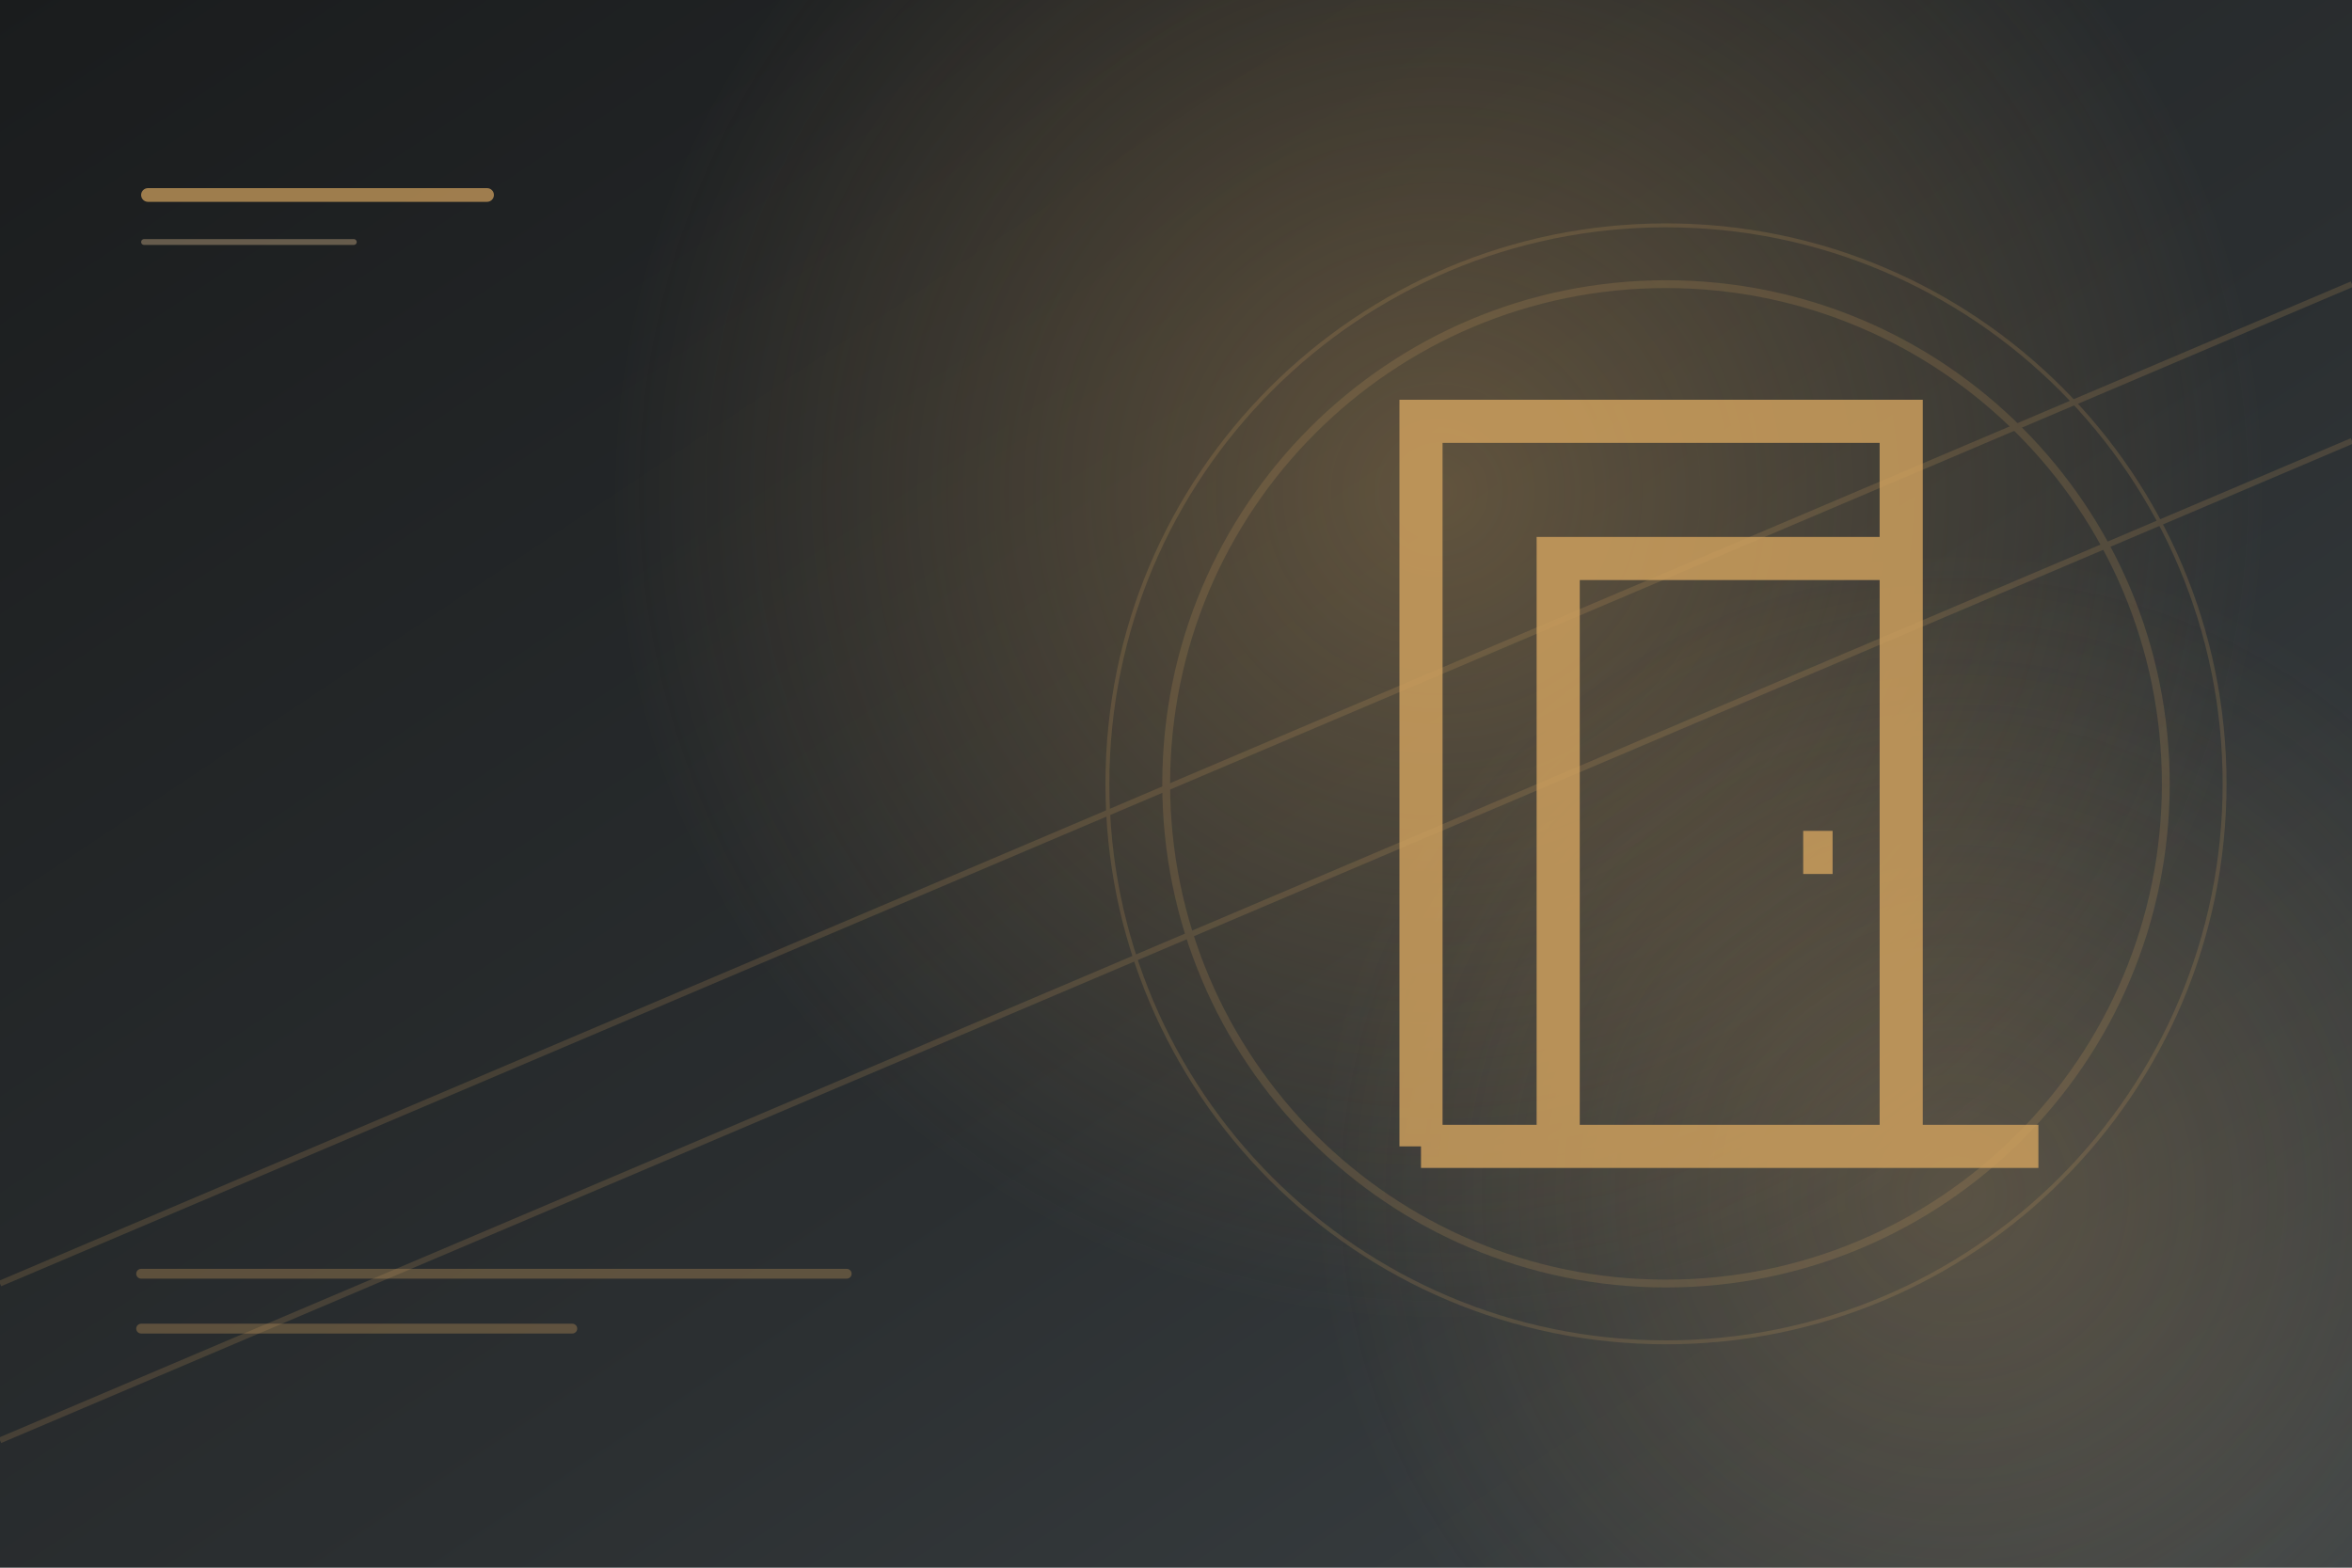
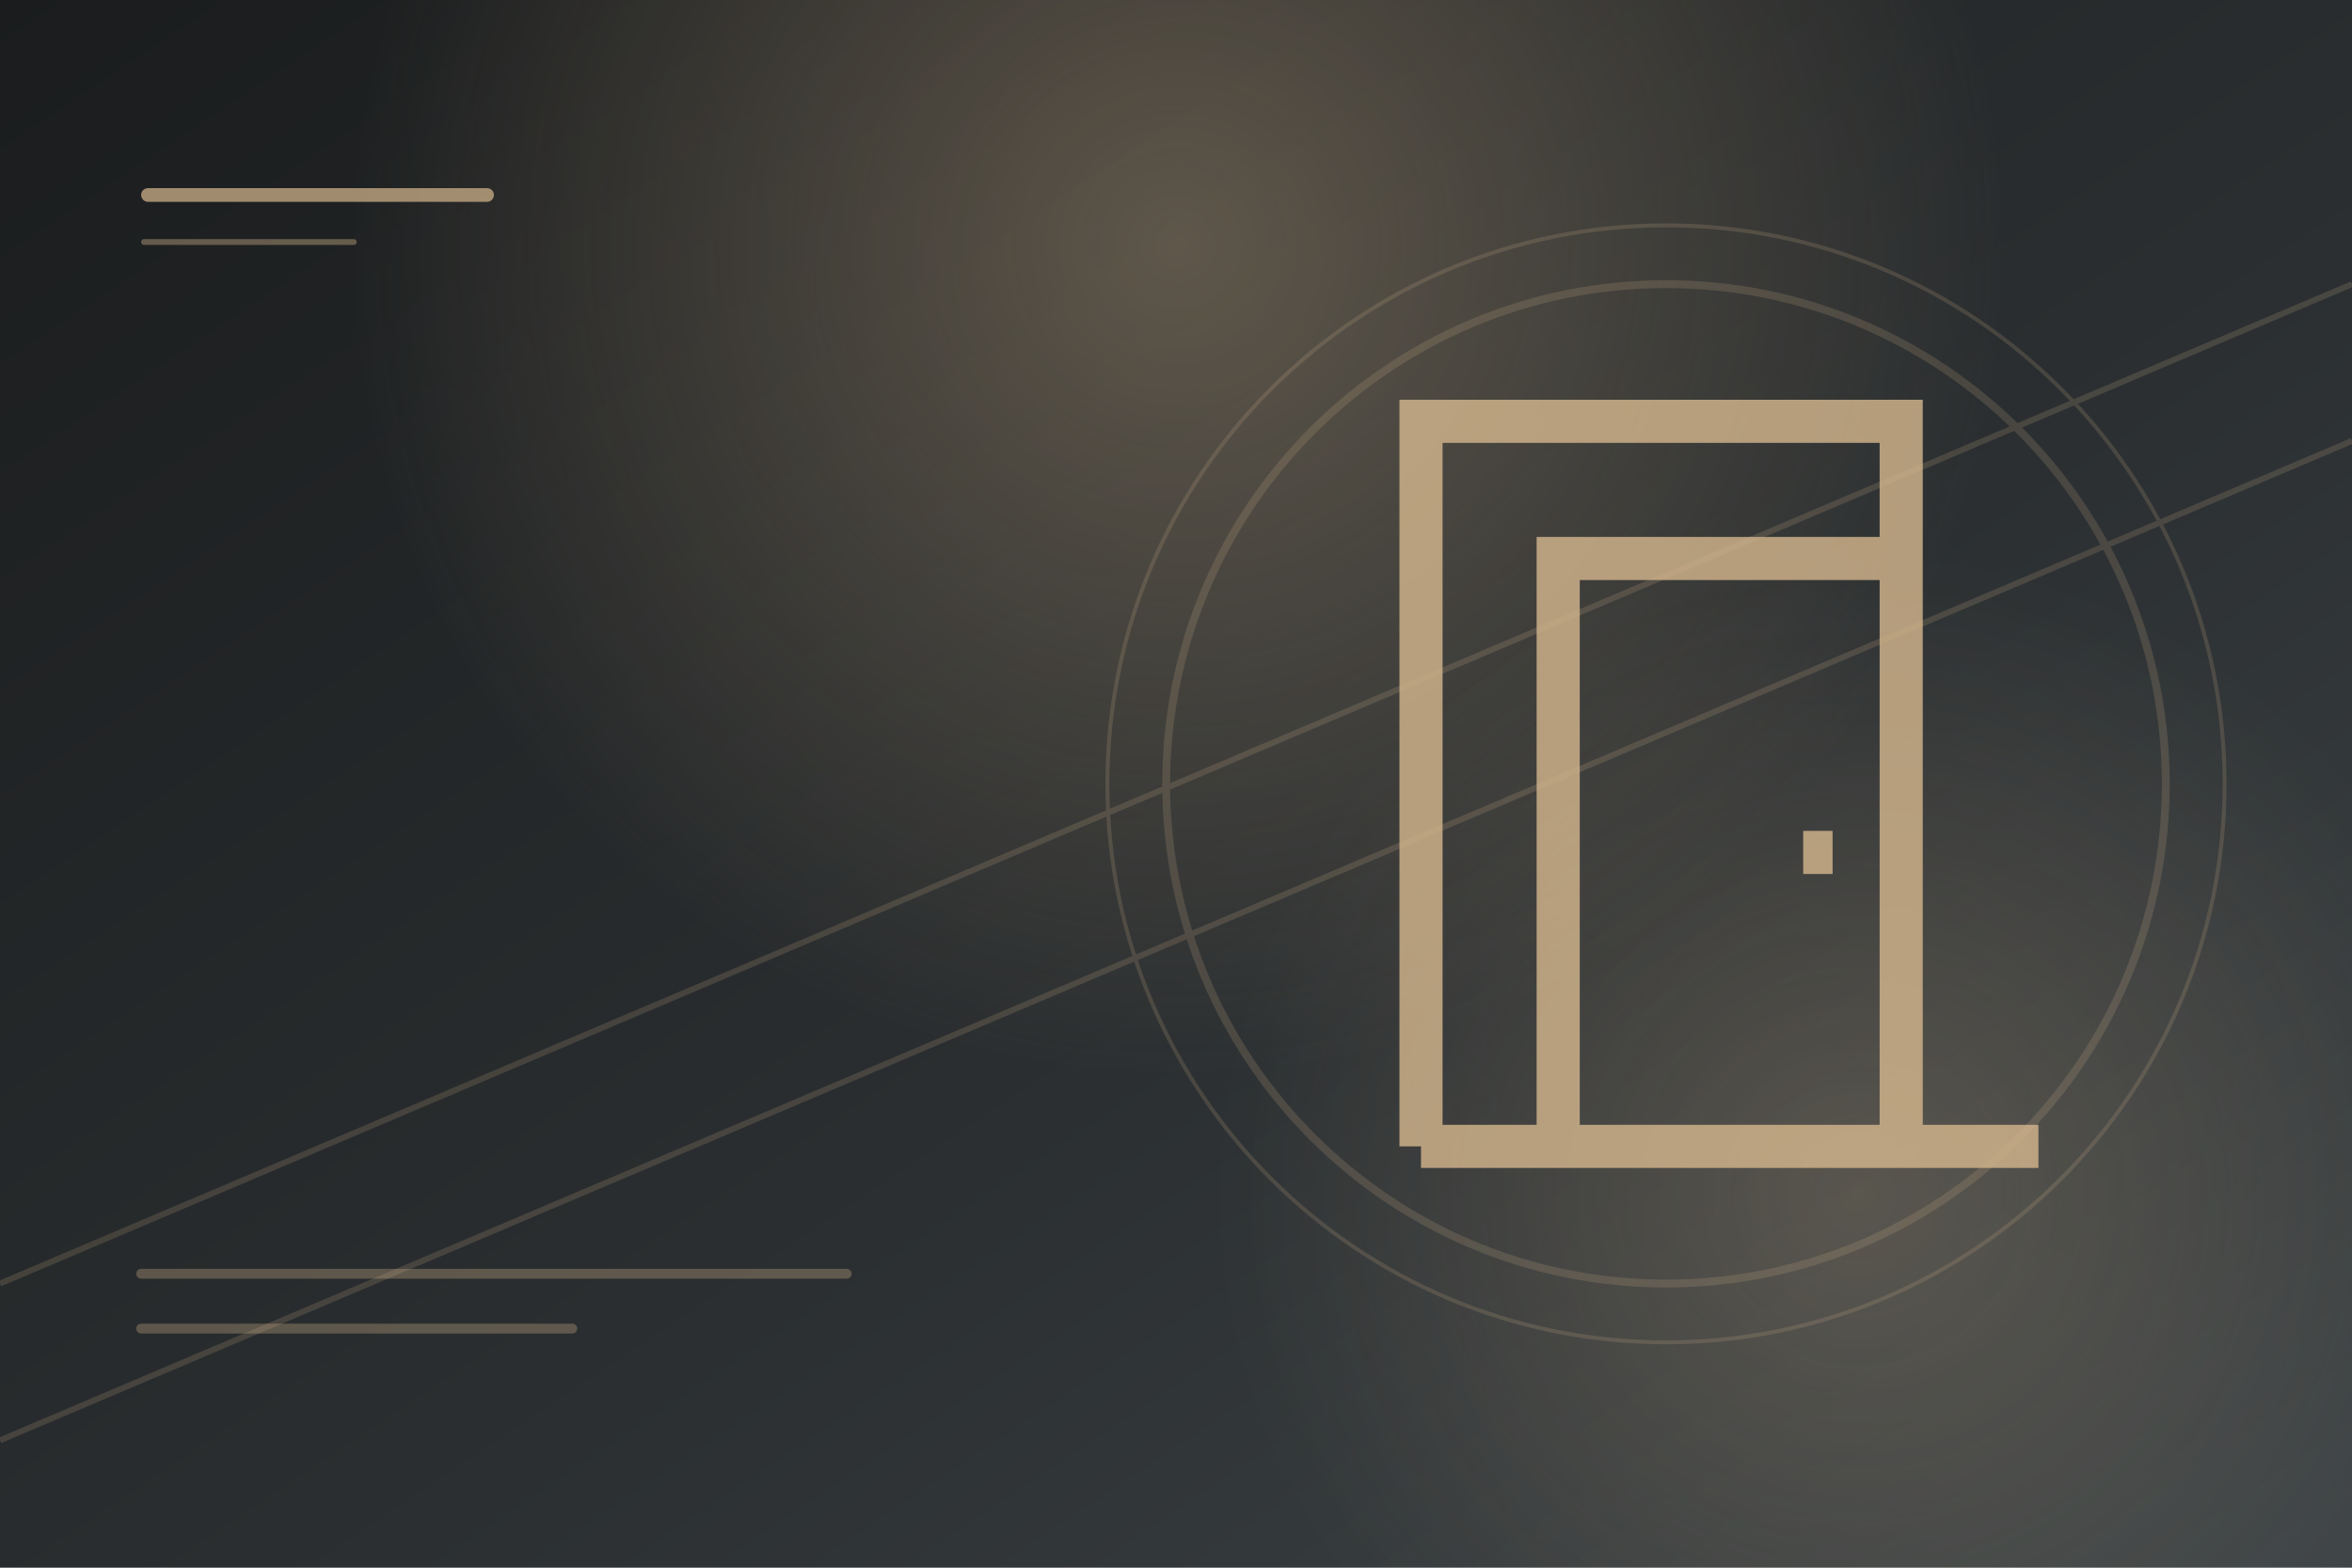
<svg xmlns="http://www.w3.org/2000/svg" width="1200" height="800" viewBox="0 0 1200 800" preserveAspectRatio="xMidYMid meet" role="img" aria-labelledby="title desc">
  <defs>
    <linearGradient id="bg" x1="0" y1="0" x2="1" y2="1">
      <stop stop-color="#1a1c1d" />
      <stop offset=".58" stop-color="#2b2f31" />
      <stop offset="1" stop-color="#3e4447" />
    </linearGradient>
    <radialGradient id="glow">
-       <stop stop-color="#d0a15e" stop-opacity=".34" />
-       <stop offset="1" stop-color="#d0a15e" stop-opacity="0" />
+       <stop stop-color="#d2b48c" stop-opacity=".34" />
+       <stop offset="1" stop-color="#d2b48c" stop-opacity="0" />
    </radialGradient>
  </defs>
  <rect width="1200" height="800" fill="url(#bg)" />
-   <circle cx="734" cy="252" r="420" fill="url(#glow)" />
-   <circle cx="999" cy="610" r="330" fill="url(#glow)" opacity=".7" />
-   <g fill="none" stroke="#d0a15e" opacity=".18">
+   <circle cx="601" cy="127" r="420" fill="url(#glow)" />
+   <circle cx="948" cy="610" r="330" fill="url(#glow)" opacity=".7" />
+   <g fill="none" stroke="#d2b48c" opacity=".18">
    <path d="M0 655 1200 145M0 735 1200 225" stroke-width="3" />
    <circle cx="850" cy="400" r="255" stroke-width="4" />
    <circle cx="850" cy="400" r="285" stroke-width="2" />
  </g>
-   <g color="#d0a15e" opacity=".82">
+   <g color="#d2b48c" opacity=".82">
    <path d="M725 585V215h245v370M725 585h315M795 585V285h175M920 435h15" fill="none" stroke="currentColor" stroke-width="22" />
  </g>
-   <rect x="72" y="96" width="180" height="7" rx="3.5" fill="#d0a15e" opacity=".72" />
+   <rect x="72" y="96" width="180" height="7" rx="3.5" fill="#d2b48c" opacity=".72" />
  <rect x="72" y="122" width="110" height="3" rx="1.5" fill="#d2b48c" opacity=".4" />
-   <path d="M72 650h360M72 678h220" stroke="#d0a15e" stroke-width="5" stroke-linecap="round" opacity=".32" />
+   <path d="M72 650h360M72 678h220" stroke="#d2b48c" stroke-width="5" stroke-linecap="round" opacity=".32" />
</svg>
